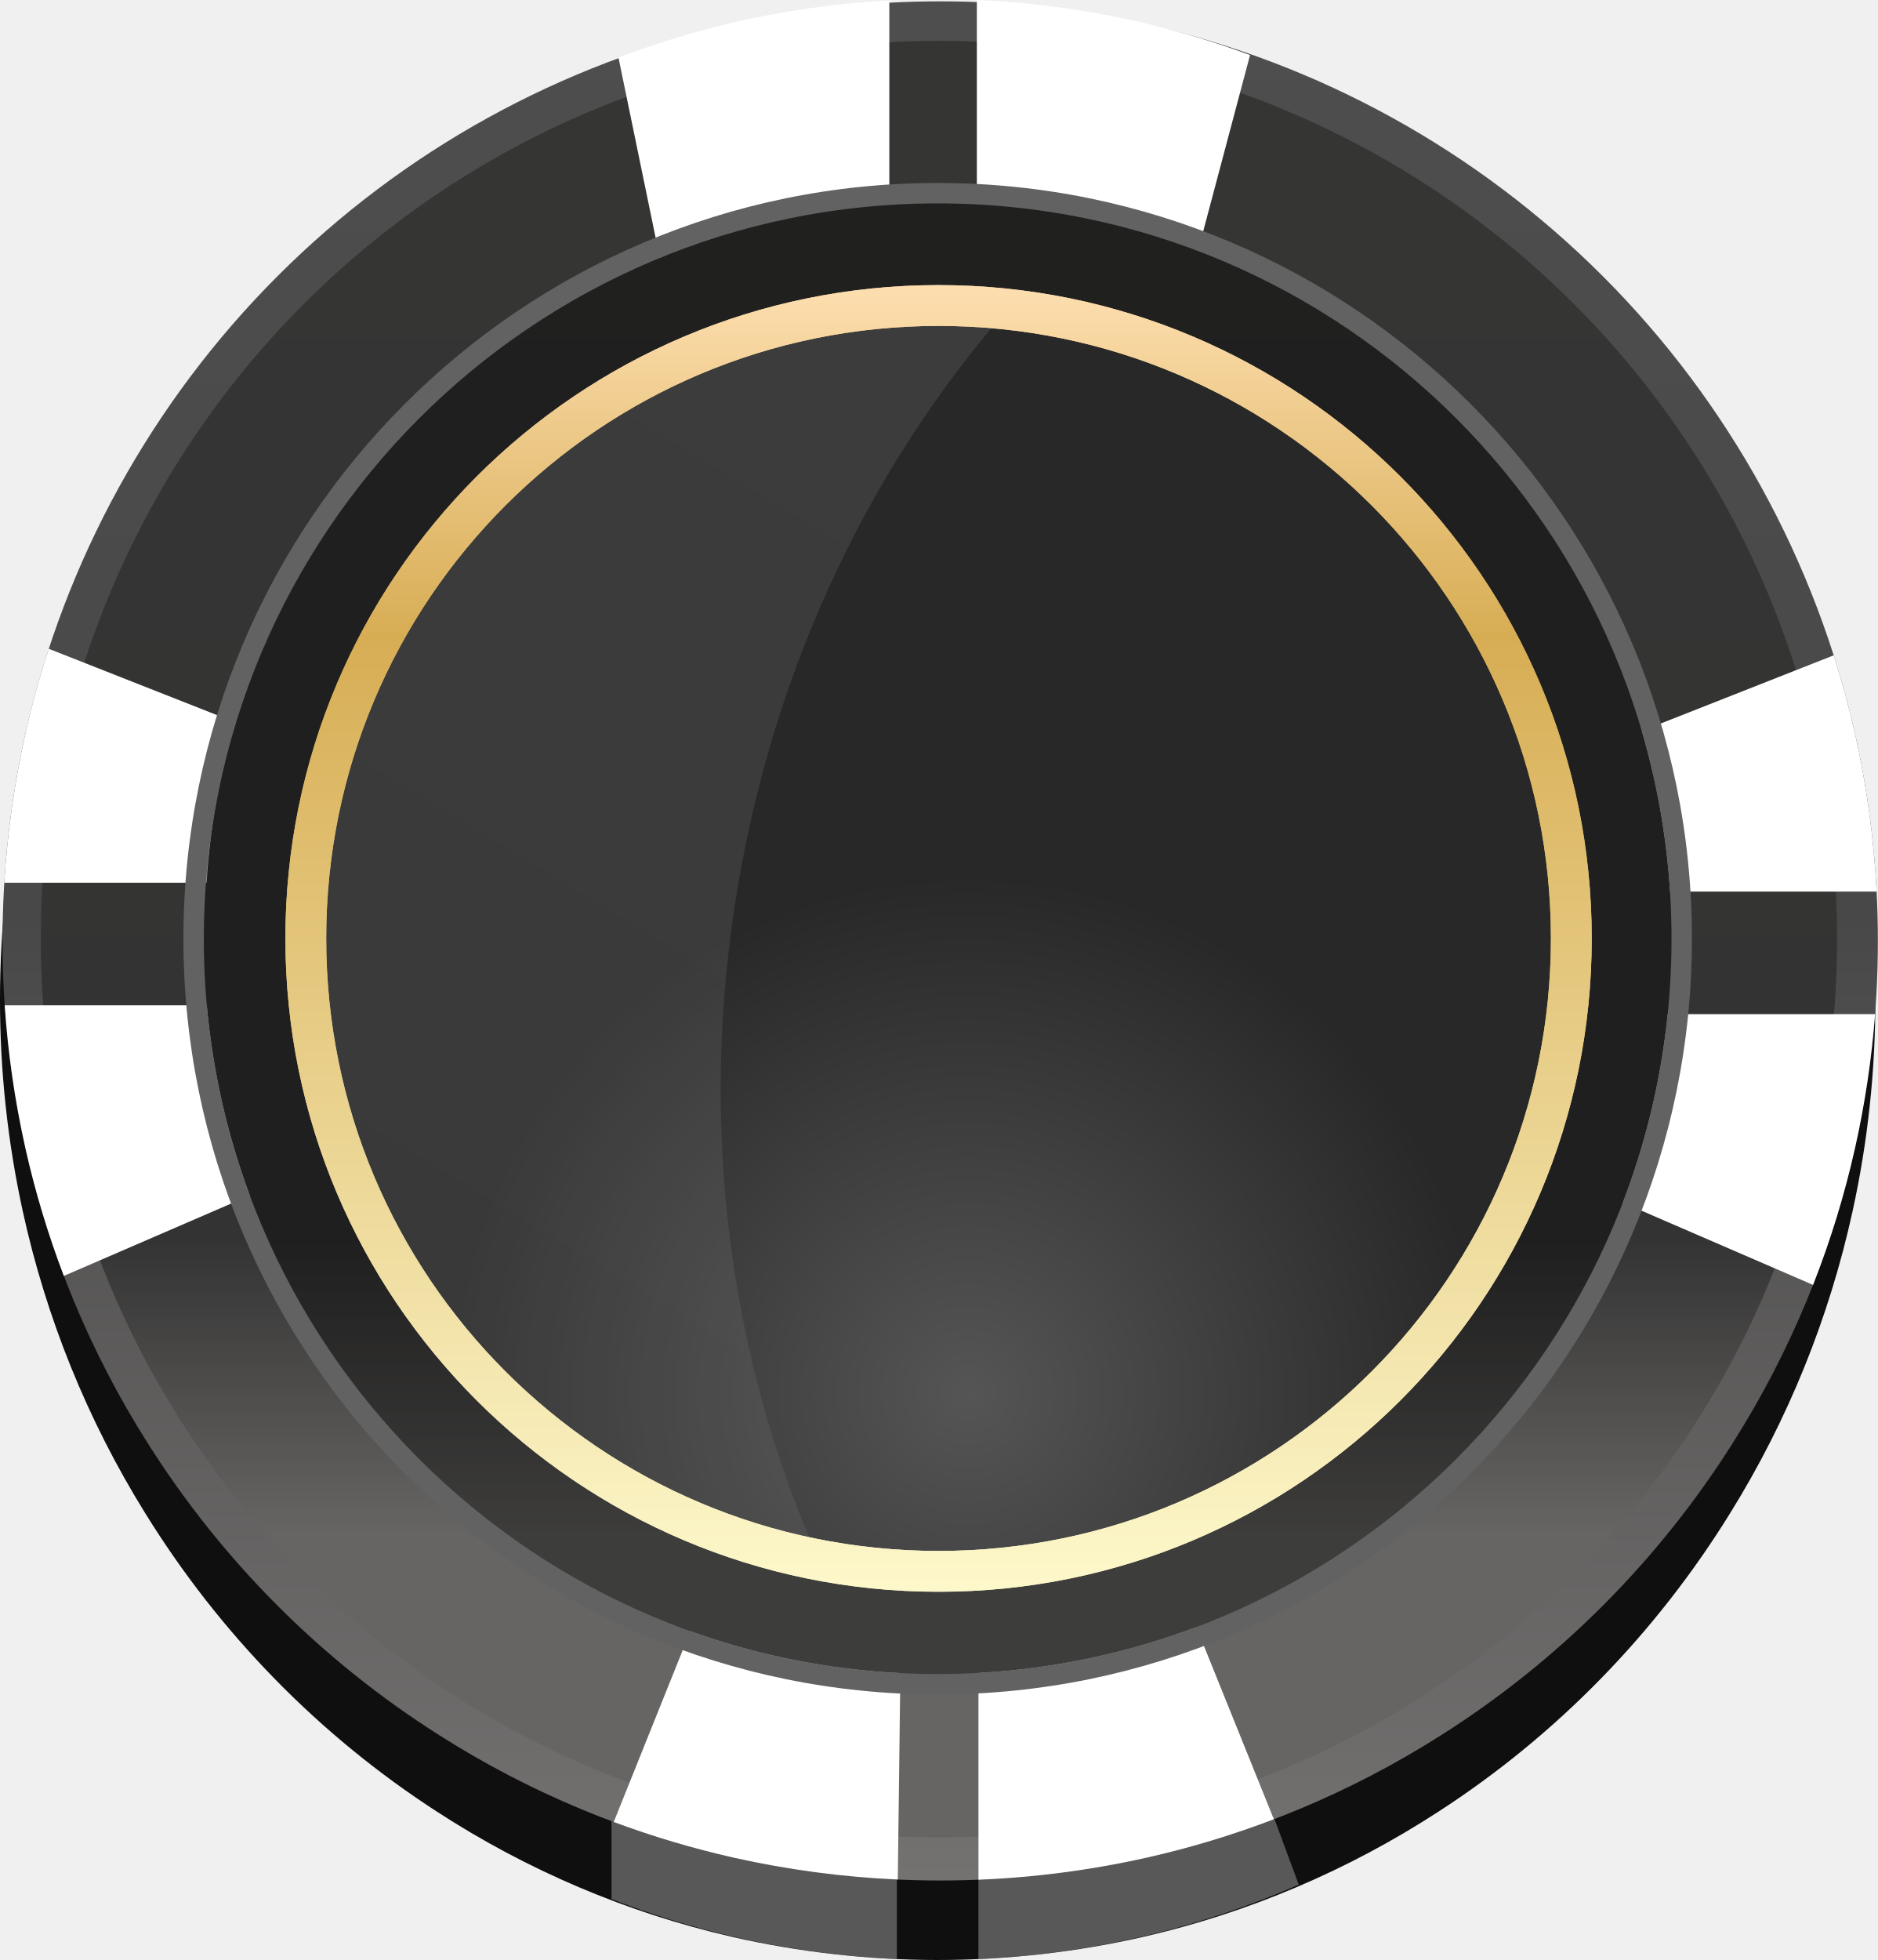
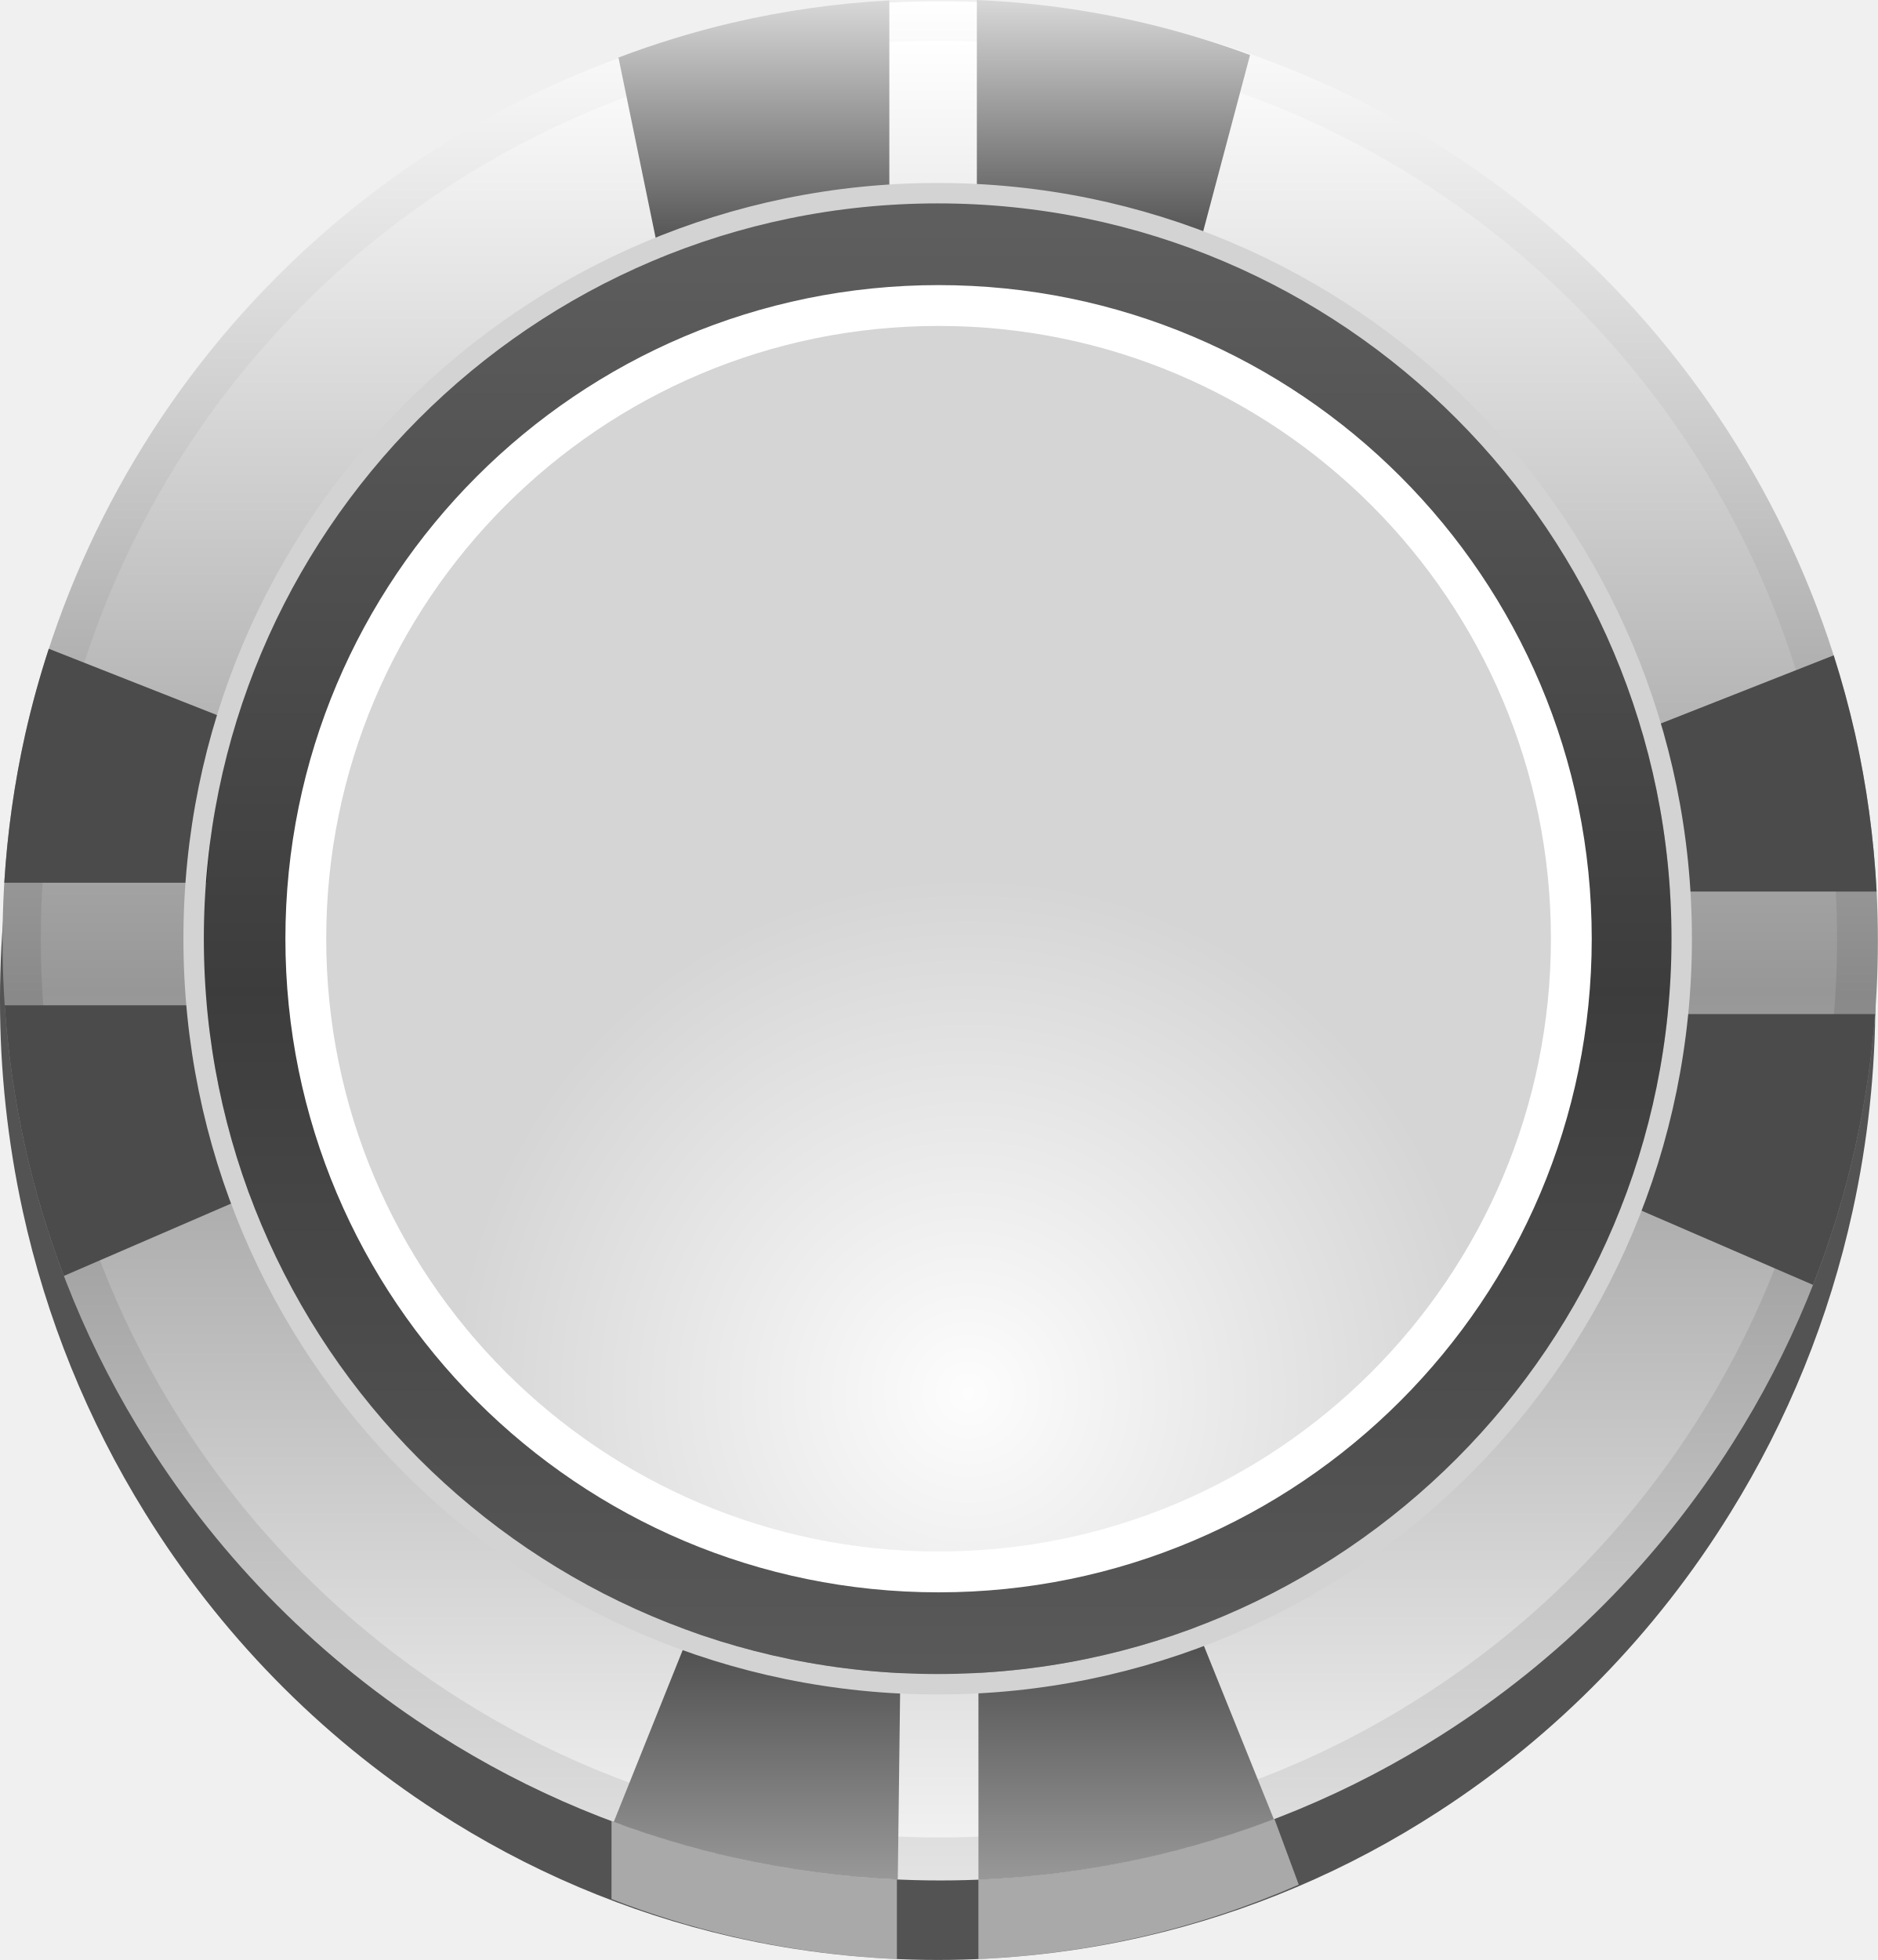
<svg xmlns="http://www.w3.org/2000/svg" width="46" height="48" viewBox="0 0 46 48" fill="none">
-   <path d="M45.938 24.49C45.94 26.229 45.753 27.963 45.381 29.66C44.807 32.283 43.793 34.783 42.385 37.051C40.563 40.001 38.123 42.498 35.242 44.363C33.026 45.804 30.583 46.842 28.021 47.43C24.694 48.19 21.244 48.19 17.918 47.43C15.356 46.842 12.913 45.804 10.697 44.363C7.816 42.498 5.376 40.001 3.553 37.051C2.145 34.783 1.131 32.283 0.557 29.66C-0.186 26.254 -0.186 22.722 0.557 19.316C1.516 14.979 3.656 11.008 6.728 7.864C9.801 4.72 13.68 2.531 17.918 1.55C21.244 0.79 24.694 0.79 28.021 1.55C32.258 2.532 36.137 4.721 39.209 7.865C42.281 11.009 44.421 14.979 45.381 19.316C45.753 21.014 45.94 22.75 45.938 24.49Z" fill="#100F0F" />
-   <path d="M46 23.043C46.001 24.745 45.814 26.442 45.443 28.103C44.869 30.669 43.855 33.117 42.447 35.337C40.624 38.223 38.184 40.668 35.303 42.493C33.087 43.904 30.644 44.919 28.082 45.495C24.756 46.239 21.306 46.239 17.979 45.495C15.417 44.919 12.974 43.904 10.758 42.493C7.877 40.668 5.437 38.223 3.615 35.337C2.207 33.117 1.193 30.669 0.619 28.103C-0.124 24.769 -0.124 21.312 0.619 17.979C1.578 13.734 3.717 9.848 6.79 6.771C9.862 3.693 13.742 1.551 17.979 0.591C21.306 -0.153 24.756 -0.153 28.082 0.591C32.319 1.552 36.198 3.695 39.27 6.772C42.343 9.849 44.483 13.734 45.443 17.979C45.815 19.641 46.001 21.339 46 23.043Z" fill="url(#paint0_linear)" />
-   <path d="M45 23C45.001 24.628 44.822 26.25 44.466 27.838C43.916 30.292 42.945 32.632 41.597 34.755C39.851 37.514 37.514 39.851 34.755 41.597C32.632 42.945 30.292 43.916 27.838 44.466C24.652 45.178 21.348 45.178 18.162 44.466C15.708 43.916 13.368 42.945 11.245 41.597C8.486 39.851 6.149 37.514 4.403 34.755C3.055 32.632 2.084 30.292 1.534 27.838C0.822 24.651 0.822 21.346 1.534 18.158C2.452 14.1 4.502 10.384 7.444 7.442C10.387 4.5 14.103 2.451 18.162 1.534C21.348 0.822 24.652 0.822 27.838 1.534C31.896 2.452 35.612 4.501 38.554 7.443C41.497 10.385 43.547 14.1 44.466 18.158C44.822 19.747 45.001 21.371 45 23Z" fill="url(#paint1_linear)" />
-   <path fill-rule="evenodd" clip-rule="evenodd" d="M23.967 46.034V47.978C25.327 47.916 26.684 47.73 28.02 47.418C29.32 47.113 30.59 46.69 31.814 46.155L31.219 44.548C30.199 44.938 29.151 45.255 28.082 45.495C26.725 45.798 25.348 45.978 23.967 46.034Z" fill="#A3A3A3" fill-opacity="0.5" />
-   <path fill-rule="evenodd" clip-rule="evenodd" d="M14.98 44.6L14.979 46.508C15.937 46.879 16.918 47.184 17.918 47.418C19.254 47.73 20.61 47.916 21.97 47.978V46.028C20.631 45.967 19.296 45.789 17.979 45.495C16.958 45.265 15.956 44.966 14.98 44.6Z" fill="#A3A3A3" fill-opacity="0.5" />
-   <path fill-rule="evenodd" clip-rule="evenodd" d="M44.918 16.049C45.12 16.683 45.295 17.326 45.443 17.979C45.727 19.248 45.903 20.538 45.969 21.835H40.909C40.823 20.477 40.587 19.161 40.218 17.901L44.918 16.049Z" fill="white" />
-   <path fill-rule="evenodd" clip-rule="evenodd" d="M39.753 29.452C40.312 27.995 40.688 26.447 40.852 24.836H45.932C45.847 25.935 45.684 27.026 45.443 28.103C45.186 29.252 44.841 30.376 44.412 31.467L39.753 29.452Z" fill="white" />
-   <path fill-rule="evenodd" clip-rule="evenodd" d="M23.929 0C25.302 0.06 26.671 0.247 28.02 0.562C28.904 0.771 29.773 1.034 30.621 1.348L29.352 6.121C27.653 5.364 25.83 4.9 23.929 4.783V0Z" fill="white" />
-   <path fill-rule="evenodd" clip-rule="evenodd" d="M21.785 0.011V4.798C19.806 4.949 17.915 5.475 16.162 6.317L15.15 1.41C16.052 1.068 16.976 0.784 17.918 0.562C19.194 0.264 20.487 0.08 21.785 0.011Z" fill="white" />
-   <path fill-rule="evenodd" clip-rule="evenodd" d="M5.066 24.619C5.212 26.244 5.572 27.806 6.12 29.277L1.564 31.247C1.175 30.225 0.858 29.174 0.619 28.103C0.362 26.953 0.195 25.788 0.115 24.619H5.066Z" fill="white" />
-   <path fill-rule="evenodd" clip-rule="evenodd" d="M0.105 21.618C0.18 20.397 0.351 19.18 0.619 17.979C0.778 17.271 0.971 16.574 1.195 15.889L5.751 17.684C5.382 18.944 5.146 20.261 5.06 21.618H0.105Z" fill="white" />
-   <path fill-rule="evenodd" clip-rule="evenodd" d="M23.968 40.97C25.837 40.867 27.631 40.478 29.305 39.847L31.204 44.553C30.189 44.941 29.146 45.256 28.082 45.495C26.726 45.798 25.349 45.978 23.968 46.034V40.97Z" fill="white" />
-   <path fill-rule="evenodd" clip-rule="evenodd" d="M16.91 39.948C18.53 40.529 20.258 40.884 22.055 40.974L21.992 46.029C20.646 45.969 19.303 45.791 17.98 45.495C16.977 45.269 15.993 44.977 15.034 44.62L16.91 39.948Z" fill="white" />
-   <path d="M22.969 41.247C33.036 41.247 41.195 33.072 41.195 22.989C41.195 12.906 33.036 4.731 22.969 4.731C12.903 4.731 4.743 12.906 4.743 22.989C4.743 33.072 12.903 41.247 22.969 41.247Z" fill="black" fill-opacity="0.4" stroke="#626262" stroke-width="0.5" />
-   <path d="M38.491 22.982C38.491 31.543 31.551 38.482 22.991 38.482C14.43 38.482 7.491 31.543 7.491 22.982C7.491 14.422 14.43 7.482 22.991 7.482C31.551 7.482 38.491 14.422 38.491 22.982Z" fill="url(#paint2_radial)" stroke="url(#paint3_linear)" />
-   <path fill-rule="evenodd" clip-rule="evenodd" d="M25.087 7.118C24.401 7.029 23.701 6.982 22.991 6.982C14.154 6.982 6.991 14.146 6.991 22.982C6.991 30.908 12.754 37.488 20.318 38.76C18.016 33.904 17.089 28.137 17.999 22.176C18.903 16.254 21.479 11.057 25.087 7.118Z" fill="url(#paint4_linear)" fill-opacity="0.2" />
-   <path fill-rule="evenodd" clip-rule="evenodd" d="M22.991 37.982C31.275 37.982 37.991 31.267 37.991 22.982C37.991 14.698 31.275 7.982 22.991 7.982C14.707 7.982 7.991 14.698 7.991 22.982C7.991 31.267 14.707 37.982 22.991 37.982ZM38.991 22.982C38.991 31.819 31.827 38.982 22.991 38.982C14.154 38.982 6.991 31.819 6.991 22.982C6.991 14.146 14.154 6.982 22.991 6.982C31.827 6.982 38.991 14.146 38.991 22.982Z" fill="url(#paint5_linear)" />
+   <path d="M45.938 24.489C45.94 26.228 45.753 27.962 45.381 29.659C44.807 32.282 43.793 34.782 42.385 37.05C40.563 39.999 38.123 42.497 35.242 44.362C33.026 45.803 30.583 46.841 28.021 47.429C24.694 48.189 21.244 48.189 17.918 47.429C15.356 46.841 12.913 45.803 10.697 44.362C7.816 42.497 5.376 39.999 3.553 37.05C2.145 34.782 1.131 32.282 0.557 29.659C-0.186 26.253 -0.186 22.721 0.557 19.315C1.516 14.978 3.656 11.007 6.728 7.863C9.801 4.719 13.68 2.53 17.918 1.549C21.244 0.789 24.694 0.789 28.021 1.549C32.258 2.531 36.137 4.72 39.209 7.864C42.281 11.008 44.421 14.978 45.381 19.315C45.753 21.013 45.94 22.748 45.938 24.489Z" fill="#535353" />
+   <path d="M46 23.042C46.001 24.744 45.814 26.442 45.443 28.102C44.869 30.669 43.855 33.117 42.447 35.336C40.624 38.223 38.184 40.667 35.303 42.493C33.087 43.903 30.644 44.919 28.082 45.494C24.756 46.238 21.306 46.238 17.979 45.494C15.418 44.919 12.974 43.903 10.758 42.493C7.877 40.667 5.437 38.223 3.615 35.336C2.207 33.117 1.193 30.669 0.619 28.102C-0.124 24.769 -0.124 21.312 0.619 17.978C1.578 13.733 3.717 9.847 6.79 6.77C9.862 3.693 13.742 1.55 17.979 0.59C21.306 -0.154 24.756 -0.154 28.082 0.59C32.319 1.551 36.198 3.694 39.271 6.771C42.343 9.848 44.483 13.734 45.443 17.978C45.815 19.64 46.001 21.339 46 23.042Z" fill="url(#paint0_linear_10072_15012)" />
+   <path d="M45 23C45.001 24.627 44.822 26.25 44.466 27.838C43.916 30.292 42.945 32.632 41.597 34.754C39.851 37.514 37.514 39.851 34.755 41.596C32.632 42.945 30.292 43.916 27.838 44.466C24.652 45.177 21.348 45.177 18.162 44.466C15.708 43.916 13.368 42.945 11.245 41.596C8.486 39.851 6.149 37.514 4.403 34.754C3.055 32.632 2.084 30.292 1.534 27.838C0.822 24.65 0.822 21.345 1.534 18.158C2.452 14.099 4.502 10.384 7.444 7.442C10.387 4.499 14.103 2.451 18.162 1.533C21.348 0.822 24.652 0.822 27.838 1.533C31.896 2.452 35.612 4.501 38.554 7.443C41.497 10.385 43.547 14.1 44.466 18.158C44.822 19.747 45.001 21.371 45 23Z" fill="url(#paint1_linear_10072_15012)" />
+   <path fill-rule="evenodd" clip-rule="evenodd" d="M23.967 46.033V47.977C25.328 47.916 26.684 47.729 28.02 47.417C29.32 47.113 30.59 46.69 31.814 46.155L31.219 44.547C30.199 44.937 29.151 45.254 28.082 45.494C26.725 45.797 25.348 45.977 23.967 46.033Z" fill="white" fill-opacity="0.5" />
+   <path fill-rule="evenodd" clip-rule="evenodd" d="M14.98 44.599L14.979 46.507C15.937 46.879 16.918 47.183 17.918 47.417C19.254 47.729 20.61 47.916 21.97 47.977V46.028C20.631 45.966 19.296 45.788 17.979 45.494C16.958 45.265 15.956 44.965 14.98 44.599Z" fill="white" fill-opacity="0.5" />
+   <path fill-rule="evenodd" clip-rule="evenodd" d="M44.918 16.049C45.12 16.682 45.295 17.326 45.443 17.978C45.727 19.247 45.903 20.537 45.969 21.834H40.909C40.823 20.477 40.587 19.16 40.218 17.901L44.918 16.049Z" fill="#4B4B4B" />
+   <path fill-rule="evenodd" clip-rule="evenodd" d="M39.753 29.451C40.312 27.995 40.688 26.446 40.852 24.835H45.932C45.847 25.934 45.684 27.026 45.443 28.102C45.186 29.251 44.841 30.376 44.412 31.467L39.753 29.451Z" fill="#4B4B4B" />
+   <path fill-rule="evenodd" clip-rule="evenodd" d="M23.929 -0C25.302 0.059 26.672 0.246 28.02 0.561C28.904 0.77 29.773 1.033 30.621 1.347L29.352 6.121C27.653 5.363 25.83 4.899 23.929 4.782V-0Z" fill="url(#paint2_linear_10072_15012)" />
+   <path fill-rule="evenodd" clip-rule="evenodd" d="M21.785 0.01V4.797C19.806 4.948 17.915 5.475 16.162 6.317L15.15 1.409C16.052 1.067 16.976 0.784 17.918 0.561C19.194 0.263 20.488 0.08 21.785 0.01Z" fill="url(#paint3_linear_10072_15012)" />
+   <path fill-rule="evenodd" clip-rule="evenodd" d="M5.066 24.619C5.212 26.243 5.572 27.805 6.12 29.277L1.564 31.247C1.175 30.225 0.858 29.174 0.619 28.102C0.362 26.953 0.195 25.788 0.115 24.619H5.066Z" fill="#4B4B4B" />
+   <path fill-rule="evenodd" clip-rule="evenodd" d="M0.105 21.618C0.18 20.396 0.351 19.179 0.619 17.978C0.778 17.271 0.971 16.574 1.195 15.888L5.752 17.684C5.382 18.943 5.146 20.26 5.06 21.618H0.105Z" fill="#4B4B4B" />
+   <path fill-rule="evenodd" clip-rule="evenodd" d="M23.968 40.969C25.837 40.867 27.63 40.478 29.305 39.846L31.204 44.553C30.189 44.94 29.146 45.255 28.082 45.494C26.726 45.797 25.349 45.977 23.968 46.033V40.969Z" fill="url(#paint4_linear_10072_15012)" />
+   <path fill-rule="evenodd" clip-rule="evenodd" d="M16.909 39.947C18.53 40.529 20.258 40.883 22.055 40.974L21.992 46.029C20.645 45.968 19.303 45.79 17.979 45.494C16.977 45.269 15.993 44.976 15.034 44.619L16.909 39.947Z" fill="url(#paint5_linear_10072_15012)" />
+   <path d="M22.969 41.247C33.036 41.247 41.195 33.072 41.195 22.989C41.195 12.906 33.036 4.731 22.969 4.731C12.903 4.731 4.743 12.906 4.743 22.989C4.743 33.072 12.903 41.247 22.969 41.247Z" fill="black" fill-opacity="0.6" stroke="#D3D3D3" stroke-width="0.5" />
+   <path d="M38.491 22.989C38.491 31.553 31.551 38.496 22.991 38.496C14.431 38.496 7.491 31.553 7.491 22.989C7.491 14.424 14.431 7.482 22.991 7.482C31.551 7.482 38.491 14.424 38.491 22.989Z" fill="url(#paint6_radial_10072_15012)" stroke="white" />
  <defs>
-     <linearGradient id="paint0_linear" x1="23.031" y1="0.033" x2="23.031" y2="46.053" gradientUnits="userSpaceOnUse">
-       <stop stop-color="#4E4E4E" />
-       <stop offset="0.487" stop-color="#494848" />
-       <stop offset="1" stop-color="#747271" />
+     <linearGradient id="paint0_linear_10072_15012" x1="23.031" y1="0.032" x2="23.031" y2="46.052" gradientUnits="userSpaceOnUse">
+       <stop stop-color="white" />
+       <stop offset="0.529" stop-color="#898989" />
+       <stop offset="1" stop-color="#E3E3E3" />
    </linearGradient>
-     <linearGradient id="paint1_linear" x1="23" y1="1" x2="23" y2="45" gradientUnits="userSpaceOnUse">
-       <stop stop-color="#353534" />
-       <stop offset="0.665" stop-color="#343333" />
-       <stop offset="0.831" stop-color="#666563" />
+     <linearGradient id="paint1_linear_10072_15012" x1="23" y1="1" x2="23" y2="44.999" gradientUnits="userSpaceOnUse">
+       <stop stop-color="white" />
+       <stop offset="0.529" stop-color="#979797" />
+       <stop offset="1" stop-color="#F1F1F1" />
    </linearGradient>
-     <radialGradient id="paint2_radial" cx="0" cy="0" r="1" gradientUnits="userSpaceOnUse" gradientTransform="translate(23.7151 34.0854) rotate(90) scale(15.3089)">
-       <stop stop-color="#555555" />
-       <stop offset="0.825" stop-color="#282828" />
+     <linearGradient id="paint2_linear_10072_15012" x1="27.275" y1="-0" x2="27.275" y2="6.121" gradientUnits="userSpaceOnUse">
+       <stop stop-color="#D8D8D8" />
+       <stop offset="1" stop-color="#4B4B4B" />
+     </linearGradient>
+     <linearGradient id="paint3_linear_10072_15012" x1="18.468" y1="0.01" x2="18.468" y2="6.317" gradientUnits="userSpaceOnUse">
+       <stop stop-color="#D8D8D8" />
+       <stop offset="1" stop-color="#4B4B4B" />
+     </linearGradient>
+     <linearGradient id="paint4_linear_10072_15012" x1="27.586" y1="39.846" x2="27.586" y2="47.999" gradientUnits="userSpaceOnUse">
+       <stop stop-color="#4B4B4B" />
+       <stop offset="1" stop-color="#B1B1B1" />
+     </linearGradient>
+     <linearGradient id="paint5_linear_10072_15012" x1="18.544" y1="39.947" x2="18.544" y2="47.962" gradientUnits="userSpaceOnUse">
+       <stop stop-color="#4B4B4B" />
+       <stop offset="1" stop-color="#B1B1B1" />
+     </linearGradient>
+     <radialGradient id="paint6_radial_10072_15012" cx="0" cy="0" r="1" gradientUnits="userSpaceOnUse" gradientTransform="translate(23.7151 34.0965) rotate(90) scale(15.3155 15.3089)">
+       <stop stop-color="#FDFDFD" />
+       <stop offset="0.825" stop-color="#D5D5D5" />
    </radialGradient>
-     <linearGradient id="paint3_linear" x1="22.991" y1="6.982" x2="22.991" y2="38.982" gradientUnits="userSpaceOnUse">
-       <stop stop-color="#FDDEAF" />
-       <stop offset="0.269" stop-color="#D7AD54" />
-       <stop offset="1" stop-color="#FDF8CB" />
-     </linearGradient>
-     <linearGradient id="paint4_linear" x1="25" y1="8.979" x2="7.5" y2="37.979" gradientUnits="userSpaceOnUse">
-       <stop stop-color="#8C8C8D" />
-       <stop offset="0.423" stop-color="#868687" />
-       <stop offset="0.825" stop-color="#7D7D80" />
-     </linearGradient>
-     <linearGradient id="paint5_linear" x1="22.991" y1="6.982" x2="22.991" y2="38.982" gradientUnits="userSpaceOnUse">
-       <stop stop-color="#FDDEAF" />
-       <stop offset="0.269" stop-color="#D7AD54" />
-       <stop offset="1" stop-color="#FDF8CB" />
-     </linearGradient>
  </defs>
</svg>
